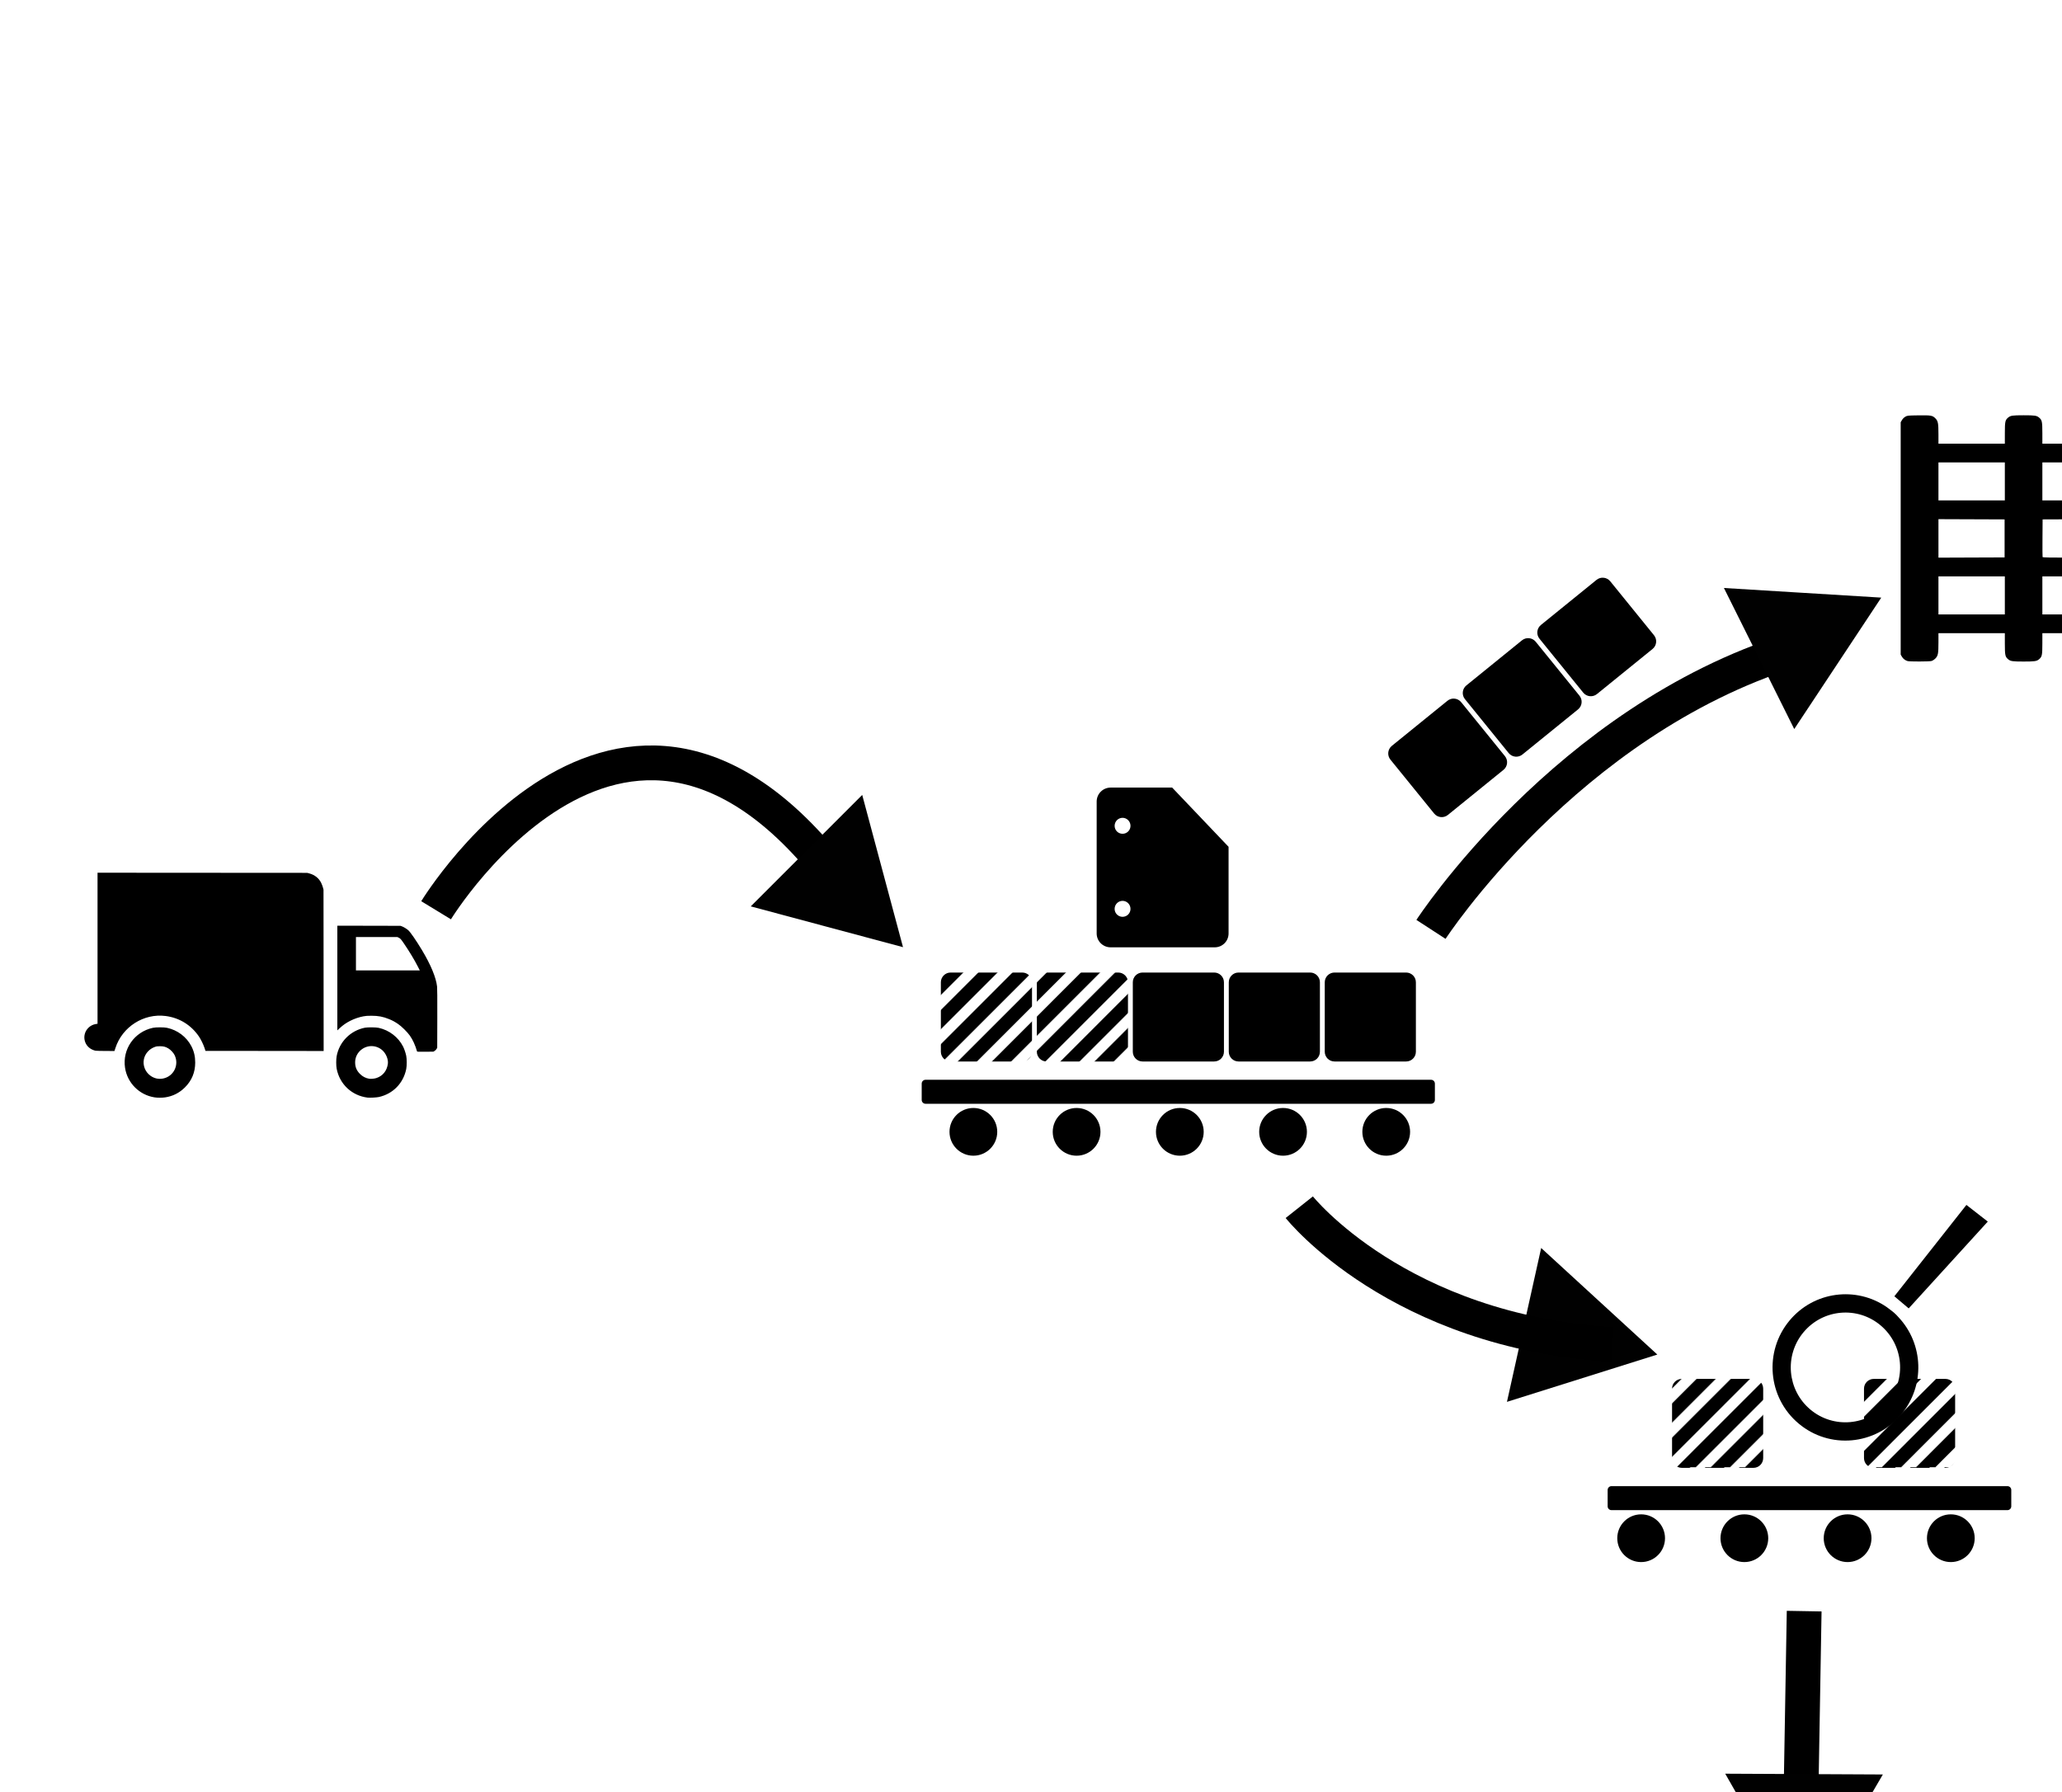
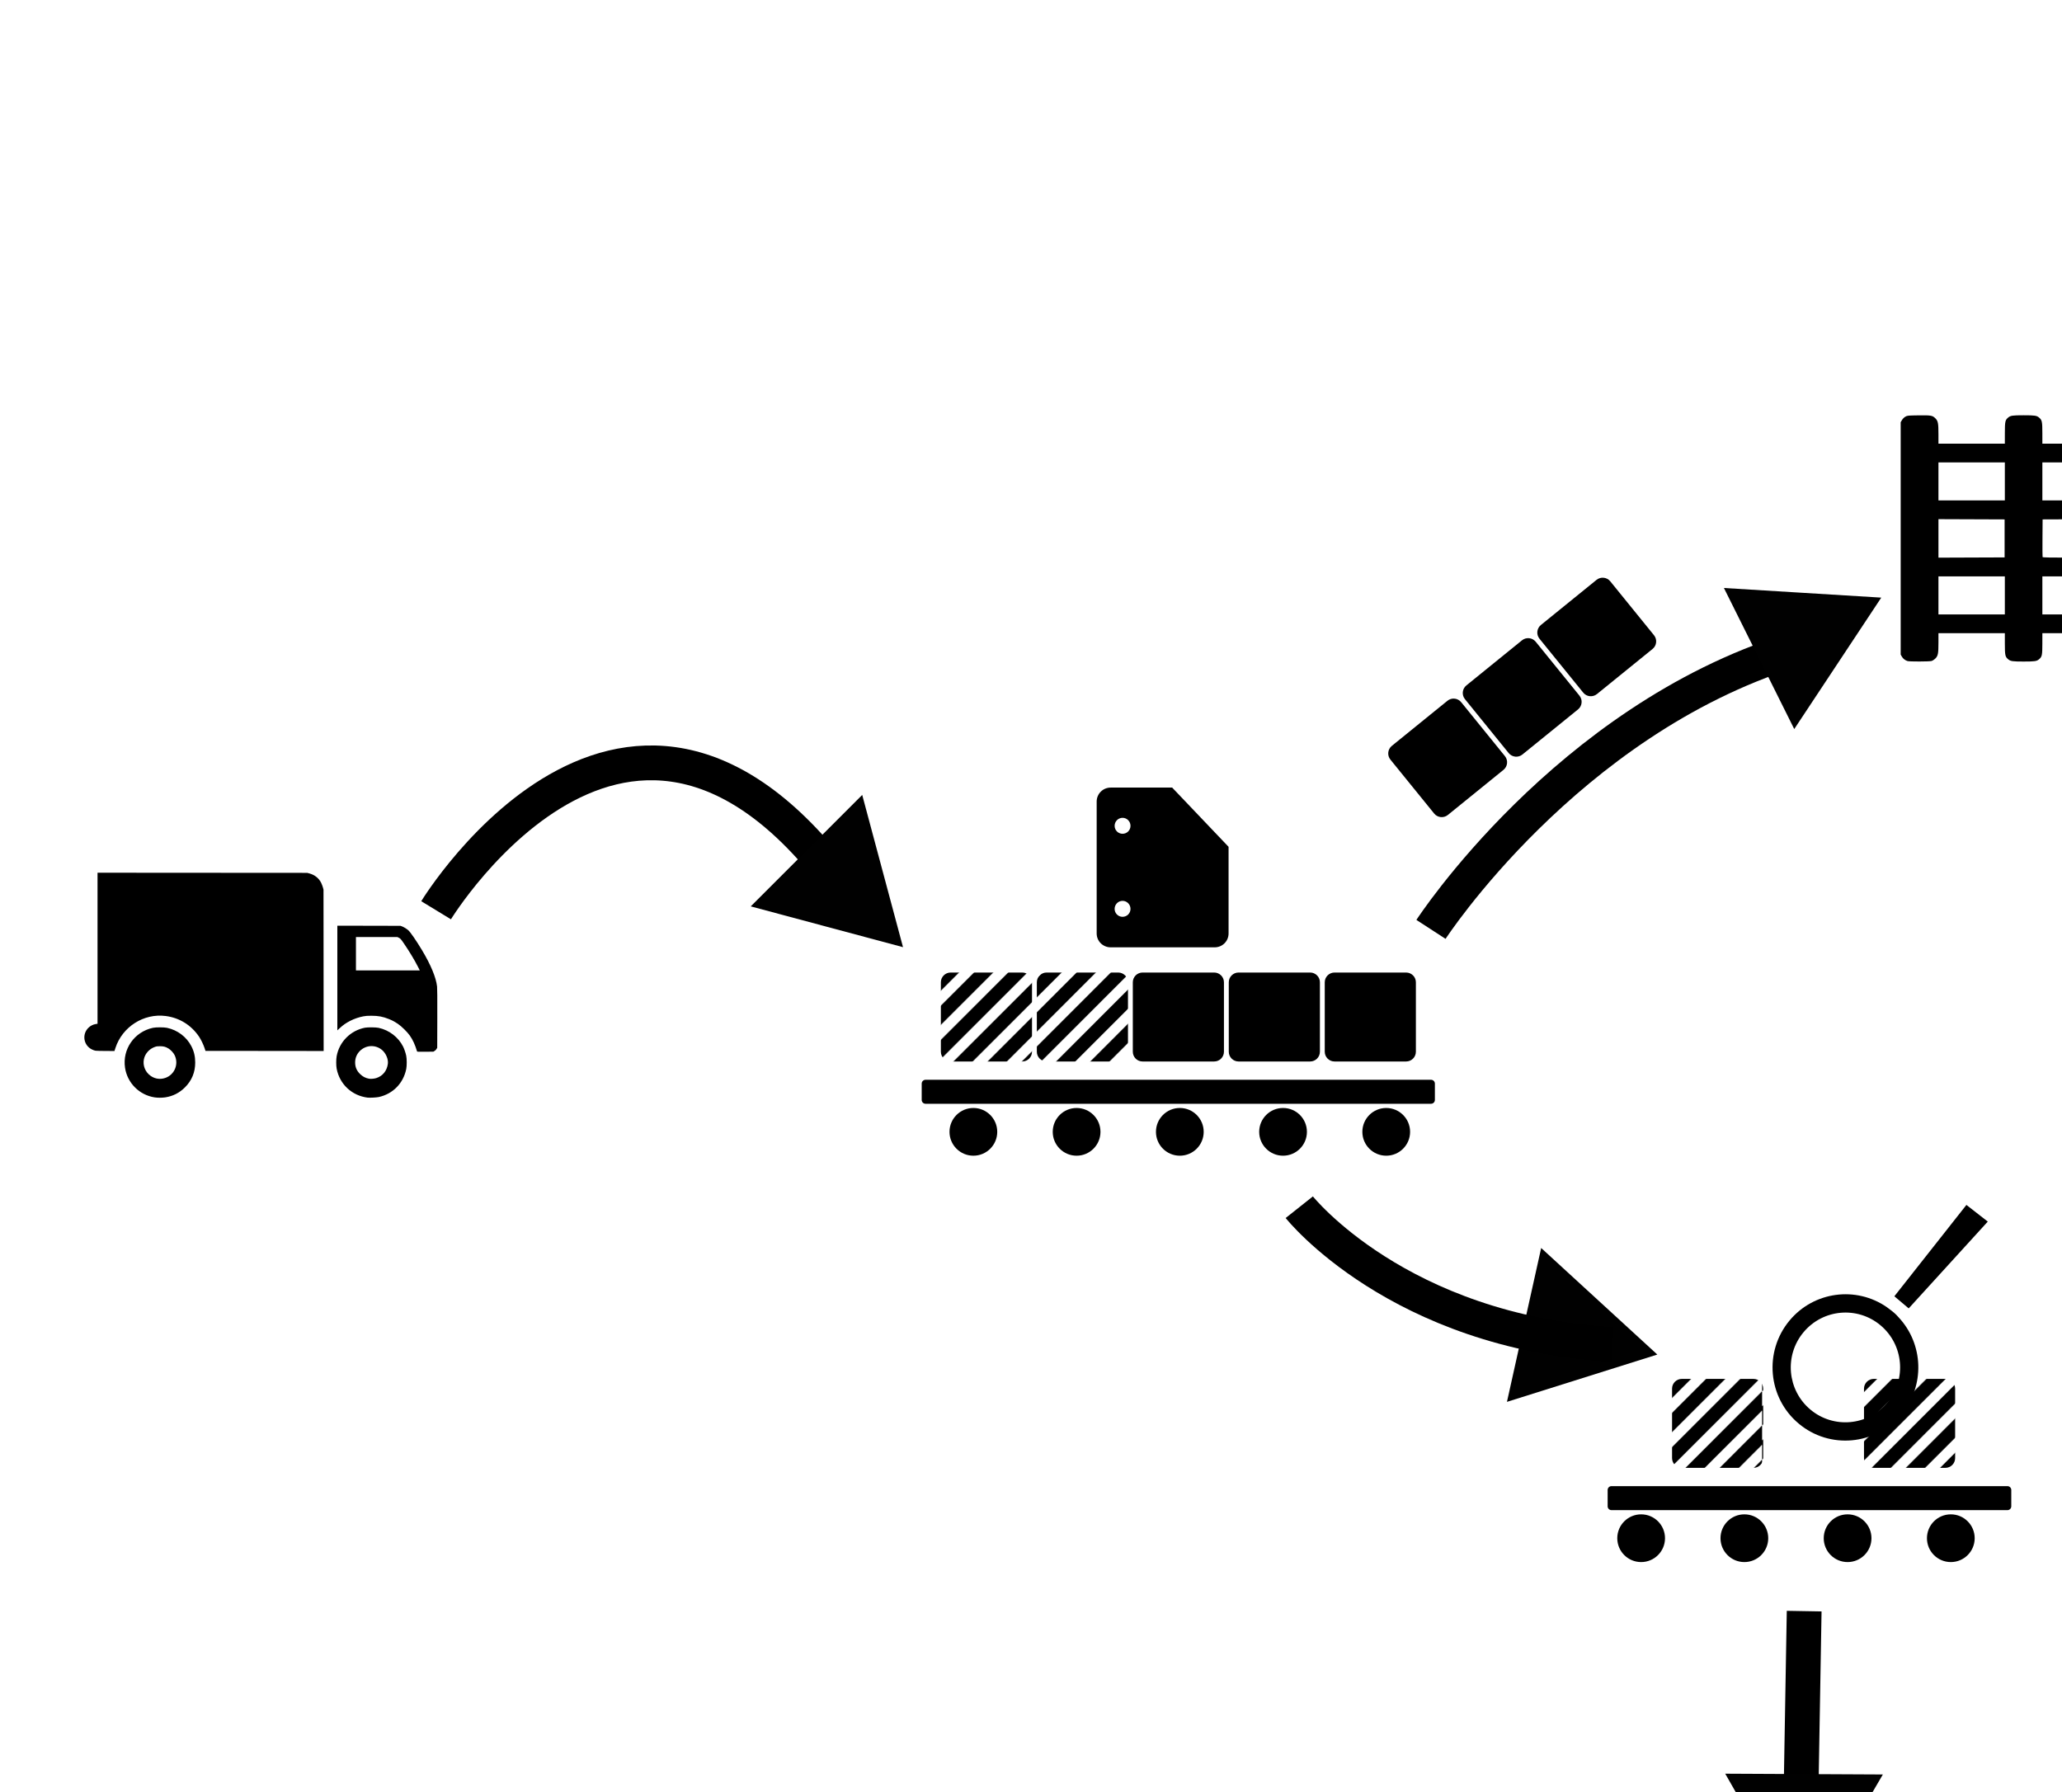
- <svg xmlns="http://www.w3.org/2000/svg" xmlns:ns2="http://www.openswatchbook.org/uri/2009/osb" xmlns:xlink="http://www.w3.org/1999/xlink" id="svg2" version="1.1" width="100%" height="100%">
+ <svg xmlns="http://www.w3.org/2000/svg" id="svg2" version="1.1" width="100%" height="100%">
  <defs id="defs6">
-     <pattern xlink:href="#pattern87" id="pattern88" patternTransform="translate(120.9645,564.1937)" />
-     <pattern xlink:href="#pattern87" id="pattern86" patternTransform="translate(120.9645,564.1937)" />
-     <pattern xlink:href="#pattern87" id="pattern234" patternTransform="translate(88.43761,630.6617)" />
-     <pattern xlink:href="#pattern87" id="pattern232" patternTransform="translate(88.43761,630.6617)" />
-     <linearGradient id="linearGradient222" ns2:paint="gradient">
-       <stop style="stop-color:#000000;stop-opacity:1;" offset="0" id="stop224" />
-       <stop style="stop-color:#000000;stop-opacity:0;" offset="1" id="stop226" />
-     </linearGradient>
    <pattern patternUnits="userSpaceOnUse" width="140.75" height="145.281" patternTransform="translate(160.5625,579.75)" id="pattern87">
      <path id="rect103" d="M 0,0 0,3.156 3.156,0 0,0 z M 8.125,0 0,8.125 0,14.469 14.469,0 8.125,0 z M 19.438,0 0,19.406 0,25.781 25.781,0 19.438,0 z M 30.75,0 0,30.719 0,37.094 37.094,0 30.75,0 z M 42.062,0 0,42.031 0,48.406 48.406,0 42.062,0 z M 53.375,0 0,53.344 0,59.719 59.719,0 53.375,0 z M 64.688,0 0,64.656 0,71.031 71.031,0 64.688,0 z M 76,0 0,75.969 0,82.344 82.375,0 76,0 z M 87.312,0 0,87.281 0,93.656 93.688,0 87.312,0 z M 98.625,0 0,98.594 0,104.969 105,0 98.625,0 z M 109.938,0 0,109.938 0,116.281 116.312,0 109.938,0 z M 121.25,0 0,121.25 0,127.594 127.625,0 121.25,0 z M 132.562,0 0,132.562 0,138.906 138.938,0 132.562,0 z M 140.75,3.125 0,143.875 l 0,1.406 4.938,0 L 140.75,9.5 l 0,-6.375 z m 0,11.312 -130.844,130.844 6.344,0 124.5,-124.469 0,-6.375 z m 0,11.312 -119.531,119.531 6.344,0 L 140.75,32.125 l 0,-6.375 z m 0,11.312 -108.219,108.219 6.344,0 101.875,-101.844 0,-6.375 z m 0,11.312 -96.906,96.906 6.344,0 L 140.75,54.75 l 0,-6.375 z m 0,11.312 -85.594,85.594 6.344,0 79.25,-79.219 0,-6.375 z m 0,11.312 -74.281,74.281 6.375,0 L 140.75,77.375 140.75,71 z m 0,11.312 -62.969,62.969 6.375,0 56.594,-56.594 0,-6.375 z m 0,11.312 -51.656,51.656 6.375,0 L 140.75,100 l 0,-6.375 z m 0,11.312 -40.344,40.344 6.375,0 33.969,-33.969 0,-6.375 z m 0,11.312 -29.031,29.031 6.375,0 22.656,-22.656 0,-6.375 z m 0,11.312 -17.719,17.719 6.375,0 11.344,-11.344 0,-6.375 z m 0,11.312 -6.406,6.406 6.375,0 0.031,-0.031 0,-6.375 z" style="color:#000000;fill:#000000;fill-opacity:1;fill-rule:nonzero;stroke:none;stroke-width:1px;marker:none;visibility:visible;display:inline;overflow:visible;enable-background:accumulate" />
    </pattern>
  </defs>
  <g id="g48" transform="matrix(2.020141,23.68611,23.85838,-2.034834,2666.921,740.2339)" />
  <g id="g50" transform="matrix(2.020141,23.68611,23.85838,-2.034834,2666.921,740.2339)" />
  <g id="g52" transform="matrix(2.020141,23.68611,23.85838,-2.034834,2666.921,740.2339)" />
  <g id="g54" transform="matrix(2.020141,23.68611,23.85838,-2.034834,2666.921,740.2339)" />
  <g id="g56" transform="matrix(2.020141,23.68611,23.85838,-2.034834,2666.921,740.2339)" />
  <g id="g58" transform="matrix(2.020141,23.68611,23.85838,-2.034834,2666.921,740.2339)" />
  <g id="g60" transform="matrix(2.020141,23.68611,23.85838,-2.034834,2666.921,740.2339)" />
  <g id="g62" transform="matrix(2.020141,23.68611,23.85838,-2.034834,2666.921,740.2339)" />
  <g id="g64" transform="matrix(2.020141,23.68611,23.85838,-2.034834,2666.921,740.2339)" />
  <g id="g66" transform="matrix(2.020141,23.68611,23.85838,-2.034834,2666.921,740.2339)" />
  <g id="g68" transform="matrix(2.020141,23.68611,23.85838,-2.034834,2666.921,740.2339)" />
  <g id="g70" transform="matrix(2.020141,23.68611,23.85838,-2.034834,2666.921,740.2339)" />
  <g id="g72" transform="matrix(2.020141,23.68611,23.85838,-2.034834,2666.921,740.2339)" />
  <g id="g74" transform="matrix(2.020141,23.68611,23.85838,-2.034834,2666.921,740.2339)" />
  <g id="g76" transform="matrix(2.020141,23.68611,23.85838,-2.034834,2666.921,740.2339)" />
  <flowRoot xml:space="preserve" id="flowRoot1053" style="fill:black;stroke:none;stroke-opacity:1;stroke-width:1px;stroke-linejoin:miter;stroke-linecap:butt;fill-opacity:1;font-family:URW Gothic L;font-style:normal;font-weight:normal;font-size:160px;line-height:125%;letter-spacing:0px;word-spacing:0px;-inkscape-font-specification:URW Gothic L;font-stretch:normal;font-variant:normal;text-anchor:start;text-align:start;writing-mode:lr">
    <flowRegion id="flowRegion1055">
      <rect id="rect1057" width="845.032" height="365.76" x="176.574" y="737.052" style="font-size:160px" />
    </flowRegion>
    <flowPara id="flowPara1059" />
  </flowRoot>
  <path style="fill:#000000" d="m 630.912,218.679 c -0.799,-0.24 -1.482,-0.774 -1.878,-1.465 l -0.392,-0.684 0,-38.426 0,-38.426 0.422,-0.718 c 0.26,-0.442 0.688,-0.87 1.114,-1.114 0.673,-0.385 0.792,-0.397 4.295,-0.446 4.212,-0.059 4.687,0.024 5.642,0.981 0.881,0.883 1.018,1.606 1.018,5.362 l 0,3.015 10.979,0 10.979,0 0.004,-3.461 c 0.004,-3.859 0.106,-4.341 1.093,-5.172 0.782,-0.658 1.432,-0.754 5.109,-0.754 3.678,0 4.328,0.096 5.109,0.754 0.987,0.83 1.089,1.313 1.093,5.172 l 0.003,3.461 10.979,0 10.979,0 0,-3.015 c 0,-3.756 0.137,-4.478 1.018,-5.362 0.955,-0.958 1.429,-1.04 5.642,-0.981 3.57,0.05 3.61,0.054 4.321,0.472 0.442,0.26 0.87,0.688 1.114,1.114 l 0.396,0.692 0,38.426 0,38.426 -0.422,0.718 c -0.26,0.442 -0.688,0.87 -1.114,1.114 -0.673,0.385 -0.792,0.397 -4.295,0.446 -4.212,0.059 -4.687,-0.024 -5.642,-0.981 -0.881,-0.883 -1.018,-1.606 -1.018,-5.362 l 0,-3.015 -10.979,0 -10.979,0 -0.004,3.461 c -0.004,3.859 -0.106,4.341 -1.093,5.172 -0.782,0.658 -1.432,0.754 -5.109,0.754 -3.678,0 -4.328,-0.096 -5.109,-0.754 -0.987,-0.83 -1.089,-1.313 -1.093,-5.172 l -0.003,-3.461 -10.979,0 -10.979,0 0,3.015 c 0,3.754 -0.137,4.479 -1.016,5.36 -0.386,0.387 -0.918,0.731 -1.292,0.834 -0.738,0.205 -7.244,0.221 -7.913,0.02 z m 32.178,-21.72 0,-6.285 -10.979,0 -10.979,0 0,6.285 0,6.285 10.979,0 10.979,0 0,-6.285 z m 34.369,0 0,-6.285 -10.979,0 -10.979,0 0,6.285 0,6.285 10.979,0 10.979,0 0,-6.285 z m -34.448,-18.855 0,-6.285 -10.939,-0.041 -10.939,-0.041 0,6.367 0,6.367 10.939,-0.041 10.939,-0.041 0,-6.285 z m 34.448,-0.001 0,-6.366 -10.939,0.041 -10.939,0.041 -0.042,6.125 c -0.023,3.369 -0.007,6.215 0.035,6.325 0.06,0.157 2.391,0.199 10.981,0.199 l 10.904,0 0,-6.366 z m -34.369,-18.854 0,-6.285 -10.979,0 -10.979,0 0,6.285 0,6.285 10.979,0 10.979,0 0,-6.285 z m 34.369,0 0,-6.285 -10.979,0 -10.979,0 0,6.285 0,6.285 10.979,0 10.979,0 0,-6.285 z" id="path3050" />
  <rect style="color:#000000;fill:#000000;fill-opacity:1;fill-rule:nonzero;stroke:none;stroke-width:1px;marker:none;visibility:visible;display:inline;overflow:visible;enable-background:accumulate" id="rect142" width="169.733" height="7.938" x="304.849" y="357.187" ry="1.269" />
  <path style="fill:#000000;fill-opacity:1;stroke:none" id="path160" d="m 3890.93,516.335 a 69.368,69.368 0 1 1 -138.737,0 69.368,69.368 0 1 1 138.737,0 z" transform="matrix(0.1138054,0,0,0.1138054,-78.83392,315.6492)" />
  <path style="fill:#000000;fill-opacity:1;stroke:none" id="path160-1" d="m 3890.93,516.335 a 69.368,69.368 0 1 1 -138.737,0 69.368,69.368 0 1 1 138.737,0 z" transform="matrix(0.1138054,0,0,0.1138054,-44.6923,315.6492)" />
  <path style="fill:#000000;fill-opacity:1;stroke:none" id="path160-1-7" d="m 3890.93,516.335 a 69.368,69.368 0 1 1 -138.737,0 69.368,69.368 0 1 1 138.737,0 z" transform="matrix(0.1138054,0,0,0.1138054,-10.55069,315.6492)" />
  <path style="fill:#000000;fill-opacity:1;stroke:none" id="path160-1-0" d="m 3890.93,516.335 a 69.368,69.368 0 1 1 -138.737,0 69.368,69.368 0 1 1 138.737,0 z" transform="matrix(0.1138054,0,0,0.1138054,-112.9755,315.6492)" />
-   <rect style="color:#000000;fill:url(#pattern88);fill-opacity:1;fill-rule:nonzero;stroke:none;stroke-width:1px;marker:none;visibility:visible;display:inline;overflow:visible;enable-background:accumulate" id="rect245" width="30.143" height="29.425" x="342.929" y="321.712" ry="3.23" />
+   <rect style="color:#000000;fill:url(#pattern87);fill-opacity:1;fill-rule:nonzero;stroke:none;stroke-width:1px;marker:none;visibility:visible;display:inline;overflow:visible;enable-background:accumulate" id="rect245" width="30.143" height="29.425" x="342.929" y="321.712" ry="3.23" />
  <rect style="color:#000000;fill:#000000;fill-opacity:1;fill-rule:nonzero;stroke:none;stroke-width:1px;marker:none;visibility:visible;display:inline;overflow:visible;enable-background:accumulate" id="rect245-9" width="30.143" height="29.425" x="406.412" y="321.712" ry="3.23" />
  <path style="fill:#000000;fill-opacity:1;fill-rule:evenodd;stroke:none" d="m 367.344,260.531 c -2.555,0 -4.625,2.07 -4.625,4.625 l 0,43.625 c 0,2.555 2.07,4.594 4.625,4.594 l 34.406,0 c 2.555,0 4.594,-2.039 4.594,-4.594 l 0,-28.656 -18.656,-19.594 -20.344,0 z m 3.938,10 c 1.455,0 2.625,1.202 2.625,2.656 0,1.455 -1.17,2.625 -2.625,2.625 -1.455,0 -2.625,-1.17 -2.625,-2.625 0,-1.455 1.17,-2.656 2.625,-2.656 z m 0,27.469 c 1.455,0 2.625,1.202 2.625,2.656 0,1.455 -1.17,2.625 -2.625,2.625 -1.455,0 -2.625,-1.17 -2.625,-2.625 0,-1.455 1.17,-2.656 2.625,-2.656 z" id="path411-1" />
  <g id="g616" transform="matrix(0.1530134,0,0,0.1549583,114.9256,407.0773)">
    <path id="path44" d="m 3136.735,411.9 c -66.714,-55.256 -75.481,-153.784 -19.607,-219.958 52.74,-62.452 144.217,-73.829 210.427,-28.383 l 0.626,0.492 c 12.715,9.25 17.429,12.882 24.562,21.02 53.966,56.755 57.743,145.871 5.908,207.205 -55.873,66.191 -155.257,75.017 -221.916,19.624 z m 191.725,-44.645 c 41.975,-49.649 35.347,-123.528 -14.645,-164.999 -50.028,-41.501 -124.553,-34.923 -166.51,14.741 -41.931,49.579 -35.249,123.503 14.71,164.977 50.014,41.535 124.571,34.938 166.445,-14.719 z" style="fill:#000000" />
    <polygon transform="matrix(1.402008,16.41261,16.55807,-1.40998,3053.38,-16.81862)" id="polygon46" points="2.389,29.524 12.718,18.325 10.996,16.599 0,26.937 " style="fill:#000000" />
  </g>
  <rect style="color:#000000;fill:#000000;fill-opacity:1;fill-rule:nonzero;stroke:none;stroke-width:1px;marker:none;visibility:visible;display:inline;overflow:visible;enable-background:accumulate" id="rect142-6" width="133.501" height="7.938" x="531.719" y="491.613" ry="1.269" />
  <path style="fill:#000000;fill-opacity:1;stroke:none" id="path160-8" d="m 3890.93,516.335 a 69.368,69.368 0 1 1 -138.737,0 69.368,69.368 0 1 1 138.737,0 z" transform="matrix(0.1138054,0,0,0.1138054,142.0266,450.0753)" />
  <path style="fill:#000000;fill-opacity:1;stroke:none" id="path160-1-5" d="m 3890.93,516.335 a 69.368,69.368 0 1 1 -138.737,0 69.368,69.368 0 1 1 138.737,0 z" transform="matrix(0.1138054,0,0,0.1138054,176.1682,450.0753)" />
  <path style="fill:#000000;fill-opacity:1;stroke:none" id="path160-1-7-7" d="m 3890.93,516.335 a 69.368,69.368 0 1 1 -138.737,0 69.368,69.368 0 1 1 138.737,0 z" transform="matrix(0.1138054,0,0,0.1138054,210.3098,450.0753)" />
  <path style="fill:#000000;fill-opacity:1;stroke:none" id="path160-1-0-6" d="m 3890.93,516.335 a 69.368,69.368 0 1 1 -138.737,0 69.368,69.368 0 1 1 138.737,0 z" transform="matrix(0.1138054,0,0,0.1138054,107.885,450.0753)" />
-   <rect style="color:#000000;fill:url(#pattern234);fill-opacity:1;fill-rule:nonzero;stroke:none;stroke-width:1px;marker:none;visibility:visible;display:inline;overflow:visible;enable-background:accumulate" id="rect245-1" width="30.143" height="29.425" x="553.024" y="456.138" ry="3.23" />
-   <rect style="color:#000000;fill:url(#pattern232);fill-opacity:1;fill-rule:nonzero;stroke:none;stroke-width:1px;marker:none;visibility:visible;display:inline;overflow:visible;enable-background:accumulate" id="rect245-9-8" width="30.143" height="29.425" x="616.508" y="456.138" ry="3.23" />
+   <rect style="color:#000000;fill:url(#pattern87);fill-opacity:1;fill-rule:nonzero;stroke:none;stroke-width:1px;marker:none;visibility:visible;display:inline;overflow:visible;enable-background:accumulate" id="rect245-1" width="30.143" height="29.425" x="553.024" y="456.138" ry="3.23" />
+   <rect style="color:#000000;fill:url(#pattern87);fill-opacity:1;fill-rule:nonzero;stroke:none;stroke-width:1px;marker:none;visibility:visible;display:inline;overflow:visible;enable-background:accumulate" id="rect245-9-8" width="30.143" height="29.425" x="616.508" y="456.138" ry="3.23" />
  <path style="color:#000000;fill:#010101;fill-opacity:1;fill-rule:nonzero;stroke:none;stroke-width:1px;marker:none;visibility:visible;display:inline;overflow:visible;enable-background:accumulate" d="m 550.558,650.513 c -6.476,0 -11.689,5.213 -11.689,11.689 l 0,56.269 c 0,6.476 5.213,11.689 11.689,11.689 l 97.675,0 c 6.476,0 11.692,-5.213 11.692,-11.689 l 0,-56.269 c 0,-6.476 -5.216,-11.689 -11.692,-11.689 l -97.675,0 z m -1.071,10.943 6.914,0 22.201,52.236 22.283,-52.236 6.831,0 -26.128,59.666 -6.147,0 -25.954,-59.666 z m 65.502,0 34.496,0 0,5.412 -28.177,0 0,21.394 27.237,0 0,5.412 -27.237,0 0,22.041 28.177,0 0,5.408 -34.496,0 0,-59.666 z" id="rect676" />
  <path style="fill:#000000" d="m 51.119,363.006 c -5.04,-0.784 -8.998,-4.749 -9.762,-9.78 -0.934,-6.153 3.07,-11.897 9.218,-13.225 1.001,-0.216 3.656,-0.214 4.674,0.004 3.461,0.741 6.417,2.964 8.021,6.033 0.889,1.7 1.295,3.403 1.295,5.436 0,3.247 -1.132,5.983 -3.413,8.248 -1.833,1.821 -3.999,2.911 -6.529,3.286 -1.072,0.159 -2.476,0.159 -3.505,-0.001 z m 2.831,-6.236 c 3.496,-0.695 5.367,-4.481 3.812,-7.715 -0.38,-0.79 -1.299,-1.78 -2.08,-2.24 -0.947,-0.558 -1.595,-0.726 -2.783,-0.724 -0.893,0.002 -1.112,0.032 -1.69,0.235 -1.826,0.639 -3.226,2.204 -3.609,4.036 -0.433,2.071 0.42,4.236 2.163,5.486 1.26,0.903 2.692,1.219 4.187,0.922 z m 67.624,6.318 c -5.192,-0.642 -9.245,-4.432 -10.224,-9.563 -0.199,-1.042 -0.2,-3.056 -0.002,-4.142 0.861,-4.733 4.569,-8.476 9.329,-9.415 0.926,-0.183 3.653,-0.157 4.573,0.043 3.478,0.757 6.504,3.082 8.078,6.208 0.387,0.769 0.839,2.1 1.03,3.033 0.217,1.06 0.22,3.285 0.007,4.356 -0.941,4.719 -4.397,8.255 -9.072,9.284 -0.751,0.165 -3.005,0.284 -3.718,0.196 z m 2.957,-6.486 c 2.096,-0.704 3.456,-2.412 3.753,-4.715 0.194,-1.503 -0.656,-3.498 -1.948,-4.573 -2.182,-1.816 -5.314,-1.659 -7.33,0.366 -1.008,1.013 -1.553,2.348 -1.546,3.793 0.006,1.503 0.504,2.687 1.585,3.771 0.886,0.889 1.911,1.421 3.085,1.603 0.607,0.094 1.735,-0.021 2.401,-0.245 z m 13.418,-8.778 c -0.674,-2.239 -1.423,-3.875 -2.419,-5.282 -0.826,-1.168 -2.742,-3.055 -3.871,-3.812 -1.197,-0.803 -1.855,-1.158 -2.992,-1.615 -2.046,-0.822 -3.527,-1.104 -5.812,-1.104 -1.367,3e-5 -1.85,0.035 -2.684,0.192 -1.448,0.273 -2.986,0.799 -4.323,1.479 -1.364,0.694 -2.398,1.414 -3.484,2.427 l -0.791,0.737 0,-17.315 0,-17.315 10.449,0.023 10.449,0.023 0.503,0.19 c 0.592,0.224 1.438,0.74 2.039,1.245 0.67,0.562 2.663,3.449 4.537,6.571 2.932,4.884 4.672,9.079 5.012,12.085 0.067,0.595 0.089,3.762 0.071,10.551 l -0.025,9.701 -0.237,0.404 c -0.154,0.262 -0.379,0.487 -0.641,0.641 l -0.404,0.237 -2.672,0.026 c -2.138,0.021 -2.679,0.004 -2.705,-0.086 z m 0.299,-27.996 c -1.166,-2.296 -2.959,-5.268 -4.733,-7.842 -0.932,-1.353 -1.088,-1.524 -1.632,-1.795 l -0.428,-0.213 -6.863,0 -6.864,0 0,5.513 0,5.513 10.558,0 10.558,0 -0.597,-1.175 z M 31.617,347.576 c -0.307,-0.044 -0.799,-0.214 -1.227,-0.426 -2.76,-1.361 -3.346,-4.966 -1.163,-7.149 0.648,-0.648 1.547,-1.11 2.435,-1.249 l 0.596,-0.094 0,-24.982 0,-24.982 34.679,0.023 34.679,0.023 0.716,0.193 c 1.762,0.475 3.15,1.584 3.889,3.107 0.214,0.441 0.476,1.129 0.583,1.528 l 0.194,0.726 0.024,26.688 0.024,26.688 -19.544,-0.022 -19.544,-0.021 -0.289,-0.897 c -0.366,-1.139 -1.223,-2.907 -1.863,-3.846 -2.602,-3.816 -6.466,-6.2 -11.011,-6.792 -7.248,-0.944 -14.341,3.571 -16.614,10.573 l -0.326,1.004 -2.863,-0.01 c -1.575,-0.006 -3.094,-0.043 -3.376,-0.083 z" id="path3052" />
  <path style="fill:none;stroke:#000000;stroke-width:11.504;stroke-linecap:butt;stroke-linejoin:miter;stroke-miterlimit:4;stroke-opacity:1;stroke-dasharray:none;marker-start:none;marker-mid:none" d="m 144.237,301.111 c 0,0 67.228,-110.374 140.476,1.003" id="path843" />
  <path style="fill:#010101;fill-opacity:1;fill-rule:evenodd;stroke:none" id="path893" d="m 1917.439,954.261 -158.257,-42.405 -158.257,-42.405 115.852,-115.852 115.853,-115.852 42.405,158.257 z" transform="matrix(0.1591135,0,0,0.1591135,-6.423458,161.4864)" />
  <path style="fill:none;stroke:#000000;stroke-width:11.504;stroke-linecap:butt;stroke-linejoin:miter;stroke-miterlimit:4;stroke-opacity:1;stroke-dasharray:none" d="m 473.29,307.437 c 0,0 44.696,-68.826 119.188,-92.227" id="path879" />
  <path style="fill:#010101;fill-opacity:1;fill-rule:evenodd;stroke:none" id="path893-5" d="m 1917.439,954.261 -158.257,-42.405 -158.257,-42.405 115.852,-115.852 115.853,-115.852 42.405,158.257 z" transform="matrix(0.1054229,0.1191769,-0.1191769,0.1054229,505.0215,-87.9482)" />
  <g id="g973" transform="matrix(0.1591135,0,0,0.1591135,131.2798,480.4544)">
    <path id="path891" d="m 2925.21,329.978 c -8.918,508.344 -8.918,517.263 -8.918,517.263" style="fill:none;stroke:#000000;stroke-width:72.3;stroke-linecap:butt;stroke-linejoin:miter;stroke-miterlimit:4;stroke-opacity:1;stroke-dasharray:none" />
    <path transform="matrix(0.2635627,-0.9646423,0.9646423,0.2635627,1662.897,2267.709)" d="m 1917.439,954.261 -158.257,-42.405 -158.257,-42.405 115.852,-115.852 115.853,-115.852 42.405,158.257 z" id="path893-4-1" style="fill:#010101;fill-opacity:1;fill-rule:evenodd;stroke:none" />
  </g>
  <g id="g1007" transform="matrix(0.1591135,0,0,0.1591135,145.9264,463.198)">
    <path transform="matrix(0.8437224,-0.5367798,0.5367798,0.8437224,397.9087,129.1256)" d="m 1917.439,954.261 -158.257,-42.405 -158.257,-42.405 115.852,-115.852 115.853,-115.852 42.405,158.257 z" id="path893-4" style="fill:#010101;fill-opacity:1;fill-rule:evenodd;stroke:none" />
    <path id="path983" d="m 1783.665,-401.325 c 0,0 205.121,258.631 651.038,285.386" style="fill:none;stroke:#000000;stroke-width:72.3;stroke-linecap:butt;stroke-linejoin:miter;stroke-miterlimit:4;stroke-opacity:1;stroke-dasharray:none" />
  </g>
  <rect style="color:#000000;fill:#000000;fill-opacity:1;fill-rule:nonzero;stroke:none;stroke-width:1px;marker:none;visibility:visible;display:inline;overflow:visible;enable-background:accumulate" id="rect245-9-0" width="30.143" height="29.425" x="374.671" y="321.712" ry="3.23" />
  <path style="fill:#000000;fill-opacity:1;stroke:none" id="path160-1-7-71" d="m 3890.93,516.335 a 69.368,69.368 0 1 1 -138.737,0 69.368,69.368 0 1 1 138.737,0 z" transform="matrix(0.1138054,0,0,0.1138054,23.5732,315.6487)" />
  <g id="g1740">
    <rect y="413.489" x="429.684" height="16.812" width="0" id="rect1720-3" style="color:#000000;fill:#000000;fill-opacity:0;fill-rule:nonzero;stroke:none;stroke-width:1px;marker:none;visibility:visible;display:inline;overflow:visible;enable-background:accumulate" />
  </g>
  <rect style="color:#000000;fill:#000000;fill-opacity:1;fill-rule:nonzero;stroke:none;stroke-width:1px;marker:none;visibility:visible;display:inline;overflow:visible;enable-background:accumulate" id="rect245-9-02" width="30.143" height="29.425" x="438.155" y="321.712" ry="3.23" />
-   <rect style="color:#000000;fill:url(#pattern86);fill-opacity:1;fill-rule:nonzero;stroke:none;stroke-width:1px;marker:none;visibility:visible;display:inline;overflow:visible;enable-background:accumulate" id="rect245-9-02-6" width="30.143" height="29.425" x="311.187" y="321.712" ry="3.23" />
+   <rect style="color:#000000;fill:url(#pattern87);fill-opacity:1;fill-rule:nonzero;stroke:none;stroke-width:1px;marker:none;visibility:visible;display:inline;overflow:visible;enable-background:accumulate" id="rect245-9-02-6" width="30.143" height="29.425" x="311.187" y="321.712" ry="3.23" />
  <rect style="color:#000000;fill:#000000;fill-opacity:1;fill-rule:nonzero;stroke:none;stroke-width:1px;marker:none;visibility:visible;display:inline;overflow:visible;enable-background:accumulate" id="rect245-9-2" width="30.143" height="29.425" x="230.612" y="481.61" ry="3.23" transform="matrix(0.7766487,-0.6299339,0.6299339,0.7766487,0,0)" />
  <rect style="color:#000000;fill:#000000;fill-opacity:1;fill-rule:nonzero;stroke:none;stroke-width:1px;marker:none;visibility:visible;display:inline;overflow:visible;enable-background:accumulate" id="rect245-9-0-4" width="30.143" height="29.425" x="198.87" y="481.61" ry="3.23" transform="matrix(0.7766487,-0.6299339,0.6299339,0.7766487,0,0)" />
  <rect style="color:#000000;fill:#000000;fill-opacity:1;fill-rule:nonzero;stroke:none;stroke-width:1px;marker:none;visibility:visible;display:inline;overflow:visible;enable-background:accumulate" id="rect245-9-02-5" width="30.143" height="29.425" x="262.354" y="481.61" ry="3.23" transform="matrix(0.7766487,-0.6299339,0.6299339,0.7766487,0,0)" />
</svg>
